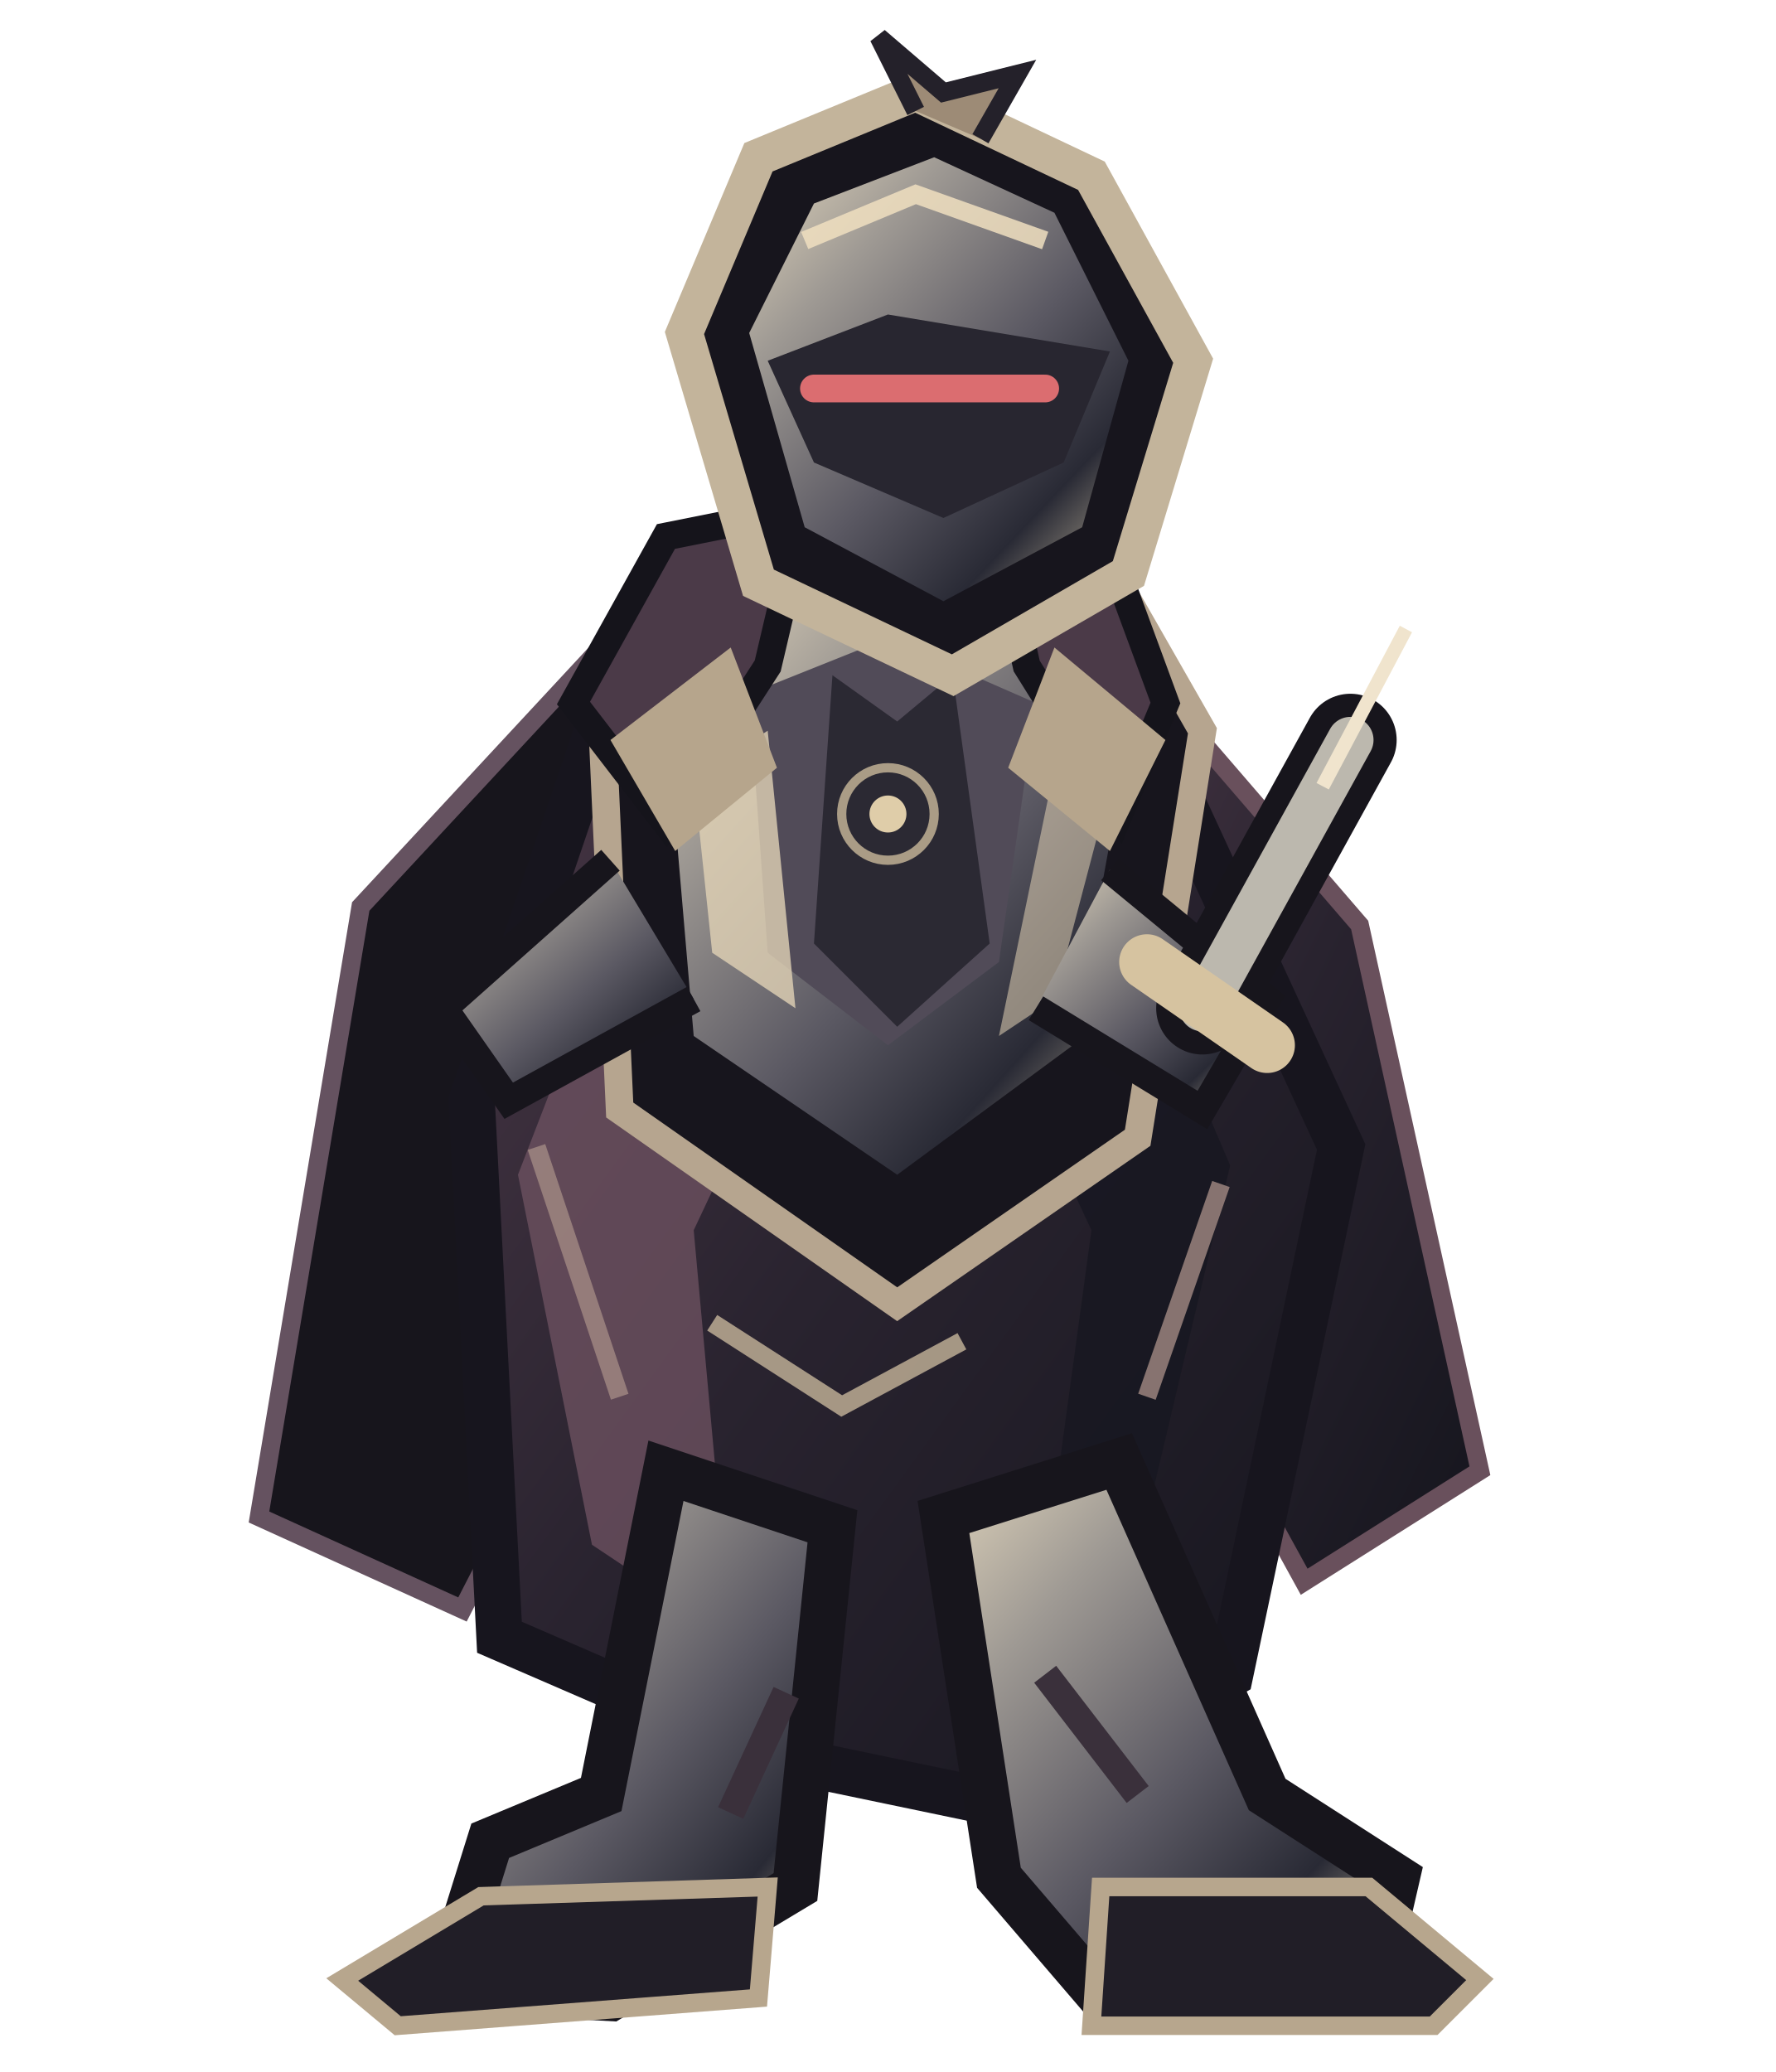
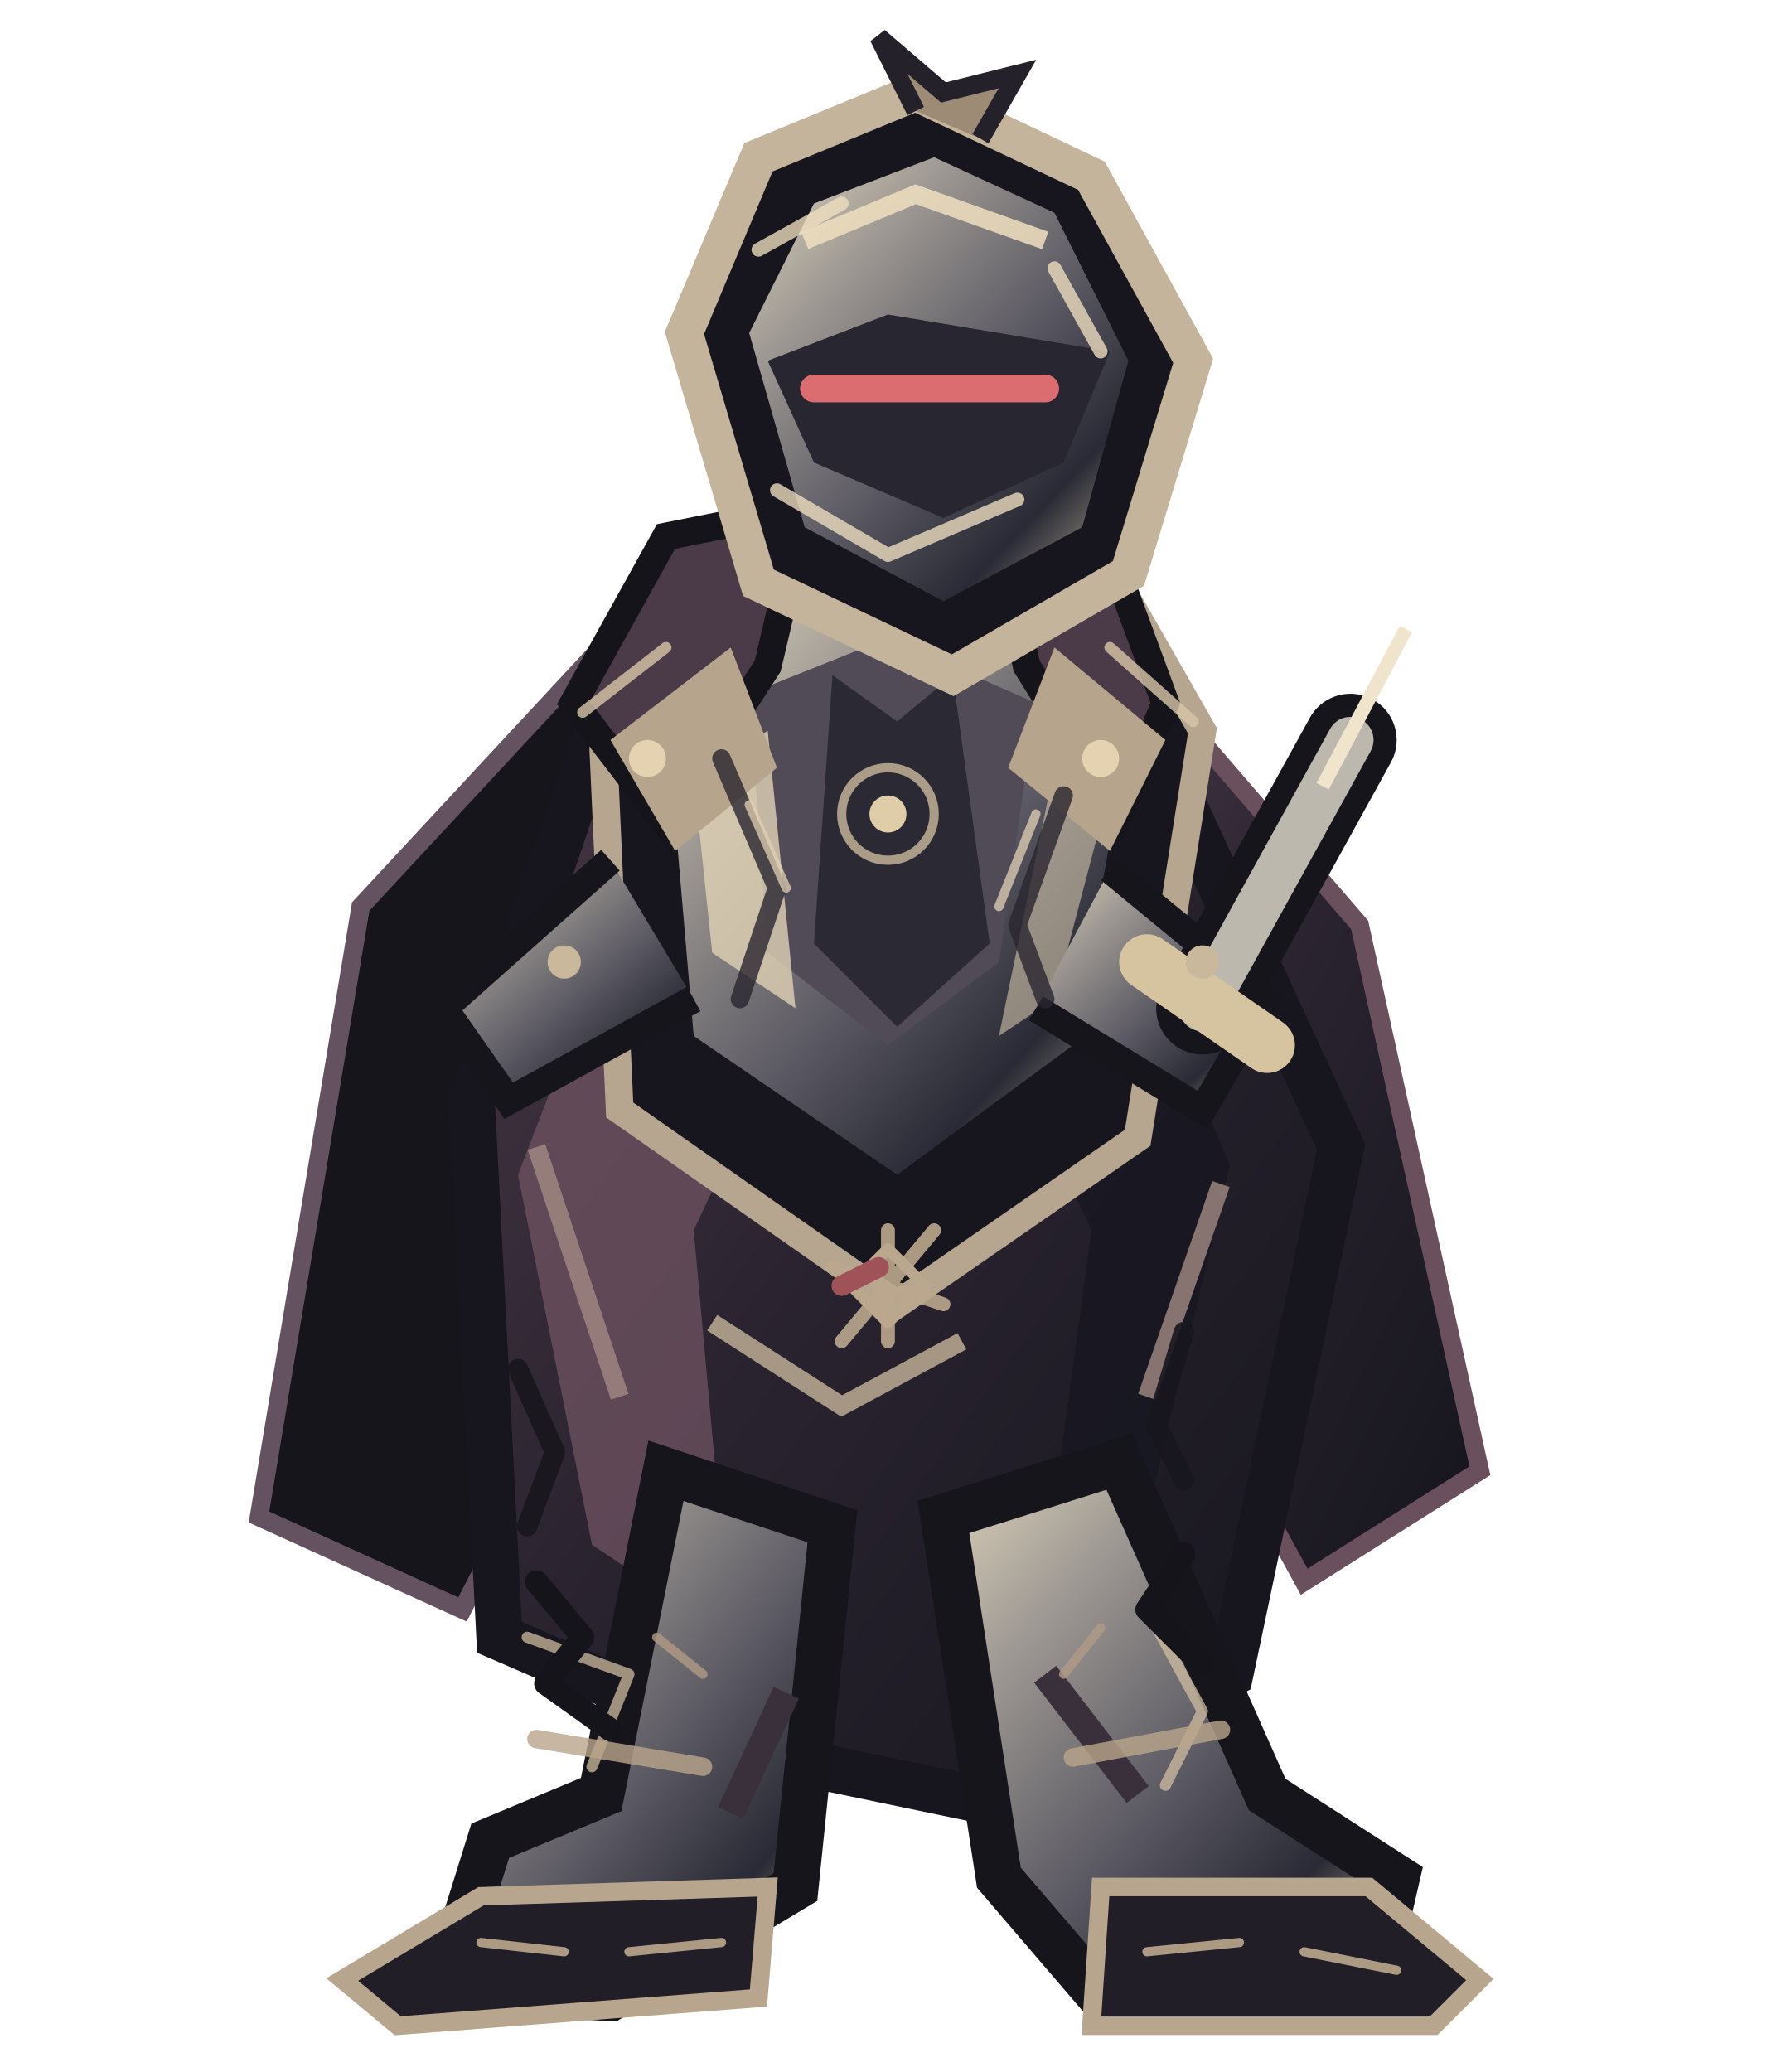
<svg xmlns="http://www.w3.org/2000/svg" width="192" height="224" viewBox="0 0 192 224">
  <defs>
    <linearGradient id="cloak" x1="0" y1="0" x2="1" y2="1">
      <stop stop-color="#4c3948" />
      <stop offset=".48" stop-color="#29232f" />
      <stop offset="1" stop-color="#15151d" />
    </linearGradient>
    <linearGradient id="steel" x1="0" y1="0" x2=".9" y2="1">
      <stop stop-color="#e1d5bc" />
      <stop offset=".26" stop-color="#9f9a94" />
      <stop offset=".58" stop-color="#5b5963" />
      <stop offset=".82" stop-color="#292a35" />
      <stop offset="1" stop-color="#aaa18e" />
    </linearGradient>
    <linearGradient id="cloth" x1="0" y1="0" x2="0" y2="1">
      <stop stop-color="#796170" />
      <stop offset="1" stop-color="#302633" />
    </linearGradient>
    <linearGradient id="skin" x1="0" y1="0" x2="1" y2="1">
      <stop stop-color="#d0b5a0" />
      <stop offset="1" stop-color="#755e60" />
    </linearGradient>
  </defs>
  <path d="M65 70 L39 98 28 164 50 174 69 137 78 103Z" fill="#17151c" stroke="#655260" stroke-width="2" />
  <path d="M122 71 L147 100 160 159 141 171 119 131 111 102Z" fill="url(#cloak)" stroke="#69505c" stroke-width="2" />
  <path d="M68 69 Q94 61 121 72 L145 124 133 181 108 195 84 190 54 177 51 119Z" fill="url(#cloak)" stroke="#17151e" stroke-width="5" />
  <path d="M73 83 L56 127 64 167 79 177 75 133 91 99Z" fill="#6b505f" opacity=".8" />
  <path d="M116 86 L133 126 124 164 112 177 118 133 104 103Z" fill="#171720" opacity=".8" />
  <path d="M72 159 L90 165 86 204 66 216 48 215 53 199 65 194Z" fill="url(#steel)" stroke="#17151c" stroke-width="5" />
  <path d="M102 164 L121 158 137 194 151 203 148 216 120 217 108 203Z" fill="url(#steel)" stroke="#17151c" stroke-width="5" />
  <path d="M52 205 L83 204 82 216 43 219 37 214Z" fill="#211e27" stroke="#b7a68d" stroke-width="2" />
  <path d="M119 204 L148 204 160 214 155 219 118 219Z" fill="#211e27" stroke="#b7a68d" stroke-width="2" />
  <path d="M65 76 L74 59 118 58 130 79 123 123 97 141 67 120Z" fill="#17151d" stroke="#b6a58f" stroke-width="3" />
  <path d="M72 77 L81 65 112 65 122 80 116 113 97 127 75 112Z" fill="url(#steel)" />
  <path d="M81 75 L96 69 112 76 108 104 96 113 83 103Z" fill="#514b58" />
  <path d="M90 73 L97 78 103 73 107 102 97 111 88 102Z" fill="#2b2933" />
  <path d="M75 84 L83 79 86 109 77 103Z" fill="#e1d2b5" opacity=".8" />
  <path d="M114 83 L119 89 114 108 108 112Z" fill="#e1d2b5" opacity=".55" />
  <path d="M62 76 L72 58 87 55 83 72 72 89Z" fill="#4b3a48" stroke="#15141b" stroke-width="3" />
  <path d="M126 76 L119 57 107 54 111 72 121 88Z" fill="#4b3a48" stroke="#15141b" stroke-width="3" />
  <path d="M66 80 L79 70 84 83 73 92Z" fill="#b6a58c" />
  <path d="M126 80 L114 70 109 83 120 92Z" fill="#b6a58c" />
  <path d="M74 36 L82 17 99 10 118 19 129 39 122 62 103 73 82 63Z" fill="#17151d" stroke="#c3b49b" stroke-width="4" />
  <path d="M81 36 L88 22 101 17 114 23 122 39 117 57 102 65 87 57Z" fill="url(#steel)" />
  <path d="M83 39 L96 34 120 38 115 50 102 56 88 50Z" fill="#282630" />
  <path d="M88 42 L113 42" stroke="#db6d70" stroke-width="3" stroke-linecap="round" />
  <path d="M87 26 L99 21 113 26" fill="none" stroke="#f0dfc0" stroke-width="2" opacity=".85" />
  <path d="M99 12 L95 4 102 10 110 8 106 15" fill="#9d8b76" stroke="#24212a" stroke-width="2" />
  <path d="M66 93 L48 109 55 119 75 108" fill="url(#steel)" stroke="#17151c" stroke-width="3" />
  <path d="M120 94 L137 108 130 120 112 109" fill="url(#steel)" stroke="#17151c" stroke-width="3" />
  <path d="M130 109 L146 80" stroke="#17151c" stroke-width="10" stroke-linecap="round" />
  <path d="M130 109 L146 80" stroke="#bcb8ae" stroke-width="5" stroke-linecap="round" />
  <path d="M143 85 L152 68" stroke="#f0e4cd" stroke-width="1.5" />
  <path d="M124 104 L137 113" stroke="#d6c3a0" stroke-width="6" stroke-linecap="round" />
  <path d="M77 143 L91 152 104 145" fill="none" stroke="#d0bfa2" stroke-width="2" opacity=".75" />
  <path d="M58 124 L67 151 M132 128 L124 151" stroke="#a28a83" stroke-width="2" opacity=".8" />
  <circle cx="96" cy="88" r="2" fill="#dfcda9" />
  <circle cx="96" cy="88" r="5" fill="none" stroke="#dfcda9" stroke-width="1" opacity=".7" />
  <path d="M85 183 L79 196 M113 181 L123 194" stroke="#3a303b" stroke-width="3" />
+   <g id="hero-armor-engraving" fill="none" stroke-linecap="round" stroke-linejoin="round">
+     <path d="M82 27 L91 22 M114 29 L119 38 M84 53 L96 60 L110 54" stroke="#f0dfc0" stroke-width="1.5" opacity=".78" />
+     <path d="M78 82 L84 96 L80 108 M115 86 L110 100 L113 108" stroke="#292630" stroke-width="2" opacity=".8" />
+     <path d="M81 87 L85 96 M112 88 L108 98" stroke="#e2d0b4" stroke-width="1" opacity=".75" />
+     <circle cx="70" cy="82" r="2" fill="#e5d2b1" stroke="none" />
+     <circle cx="119" cy="82" r="2" fill="#e5d2b1" stroke="none" />
+     <circle cx="61" cy="104" r="1.8" fill="#c9b89c" stroke="none" />
+     <circle cx="130" cy="104" r="1.8" fill="#c9b89c" stroke="none" />
+     <path d="M63 77 L72 70 M120 70 L129 78" stroke="#d8c6a8" stroke-width="1.2" opacity=".8" />
+     <path d="M96 133 L96 145 M90 137 L102 141 M91 145 L101 133" stroke="#bba78d" stroke-width="1.5" opacity=".9" />
+     <path d="M96 135 L100 139 L96 143 L92 139 Z" stroke="#bba78d" stroke-width="1.2" />
+     <path d="M91 139 L95 137" stroke="#9f5359" stroke-width="2.2" />
+     <path d="M57 177 L68 181 L64 191 M124 174 L130 185 L126 193" stroke="#d4c1a3" stroke-width="1.2" opacity=".72" />
+     <path d="M58 188 L76 191 M116 190 L132 187" stroke="#b9a58b" stroke-width="2" opacity=".8" />
+     <path d="M52 210 L61 211 M68 211 L78 210 M124 211 L134 210 M141 211 L151 213" stroke="#bba78d" stroke-width="1" opacity=".9" />
+     <path d="M56 148 L60 157 L57 165 M128 144 L125 154 L128 160" stroke="#17151d" stroke-width="2.2" opacity=".9" />
+     <path d="M58 171 L63 177 L59 182 L66 187 M128 168 L124 174 L130 180" stroke="#15141b" stroke-width="2.5" />
+     <path d="M71 177 L76 181 M119 176 L115 181" stroke="#b09a84" stroke-width="1" opacity=".8" />
+   </g>
</svg>
